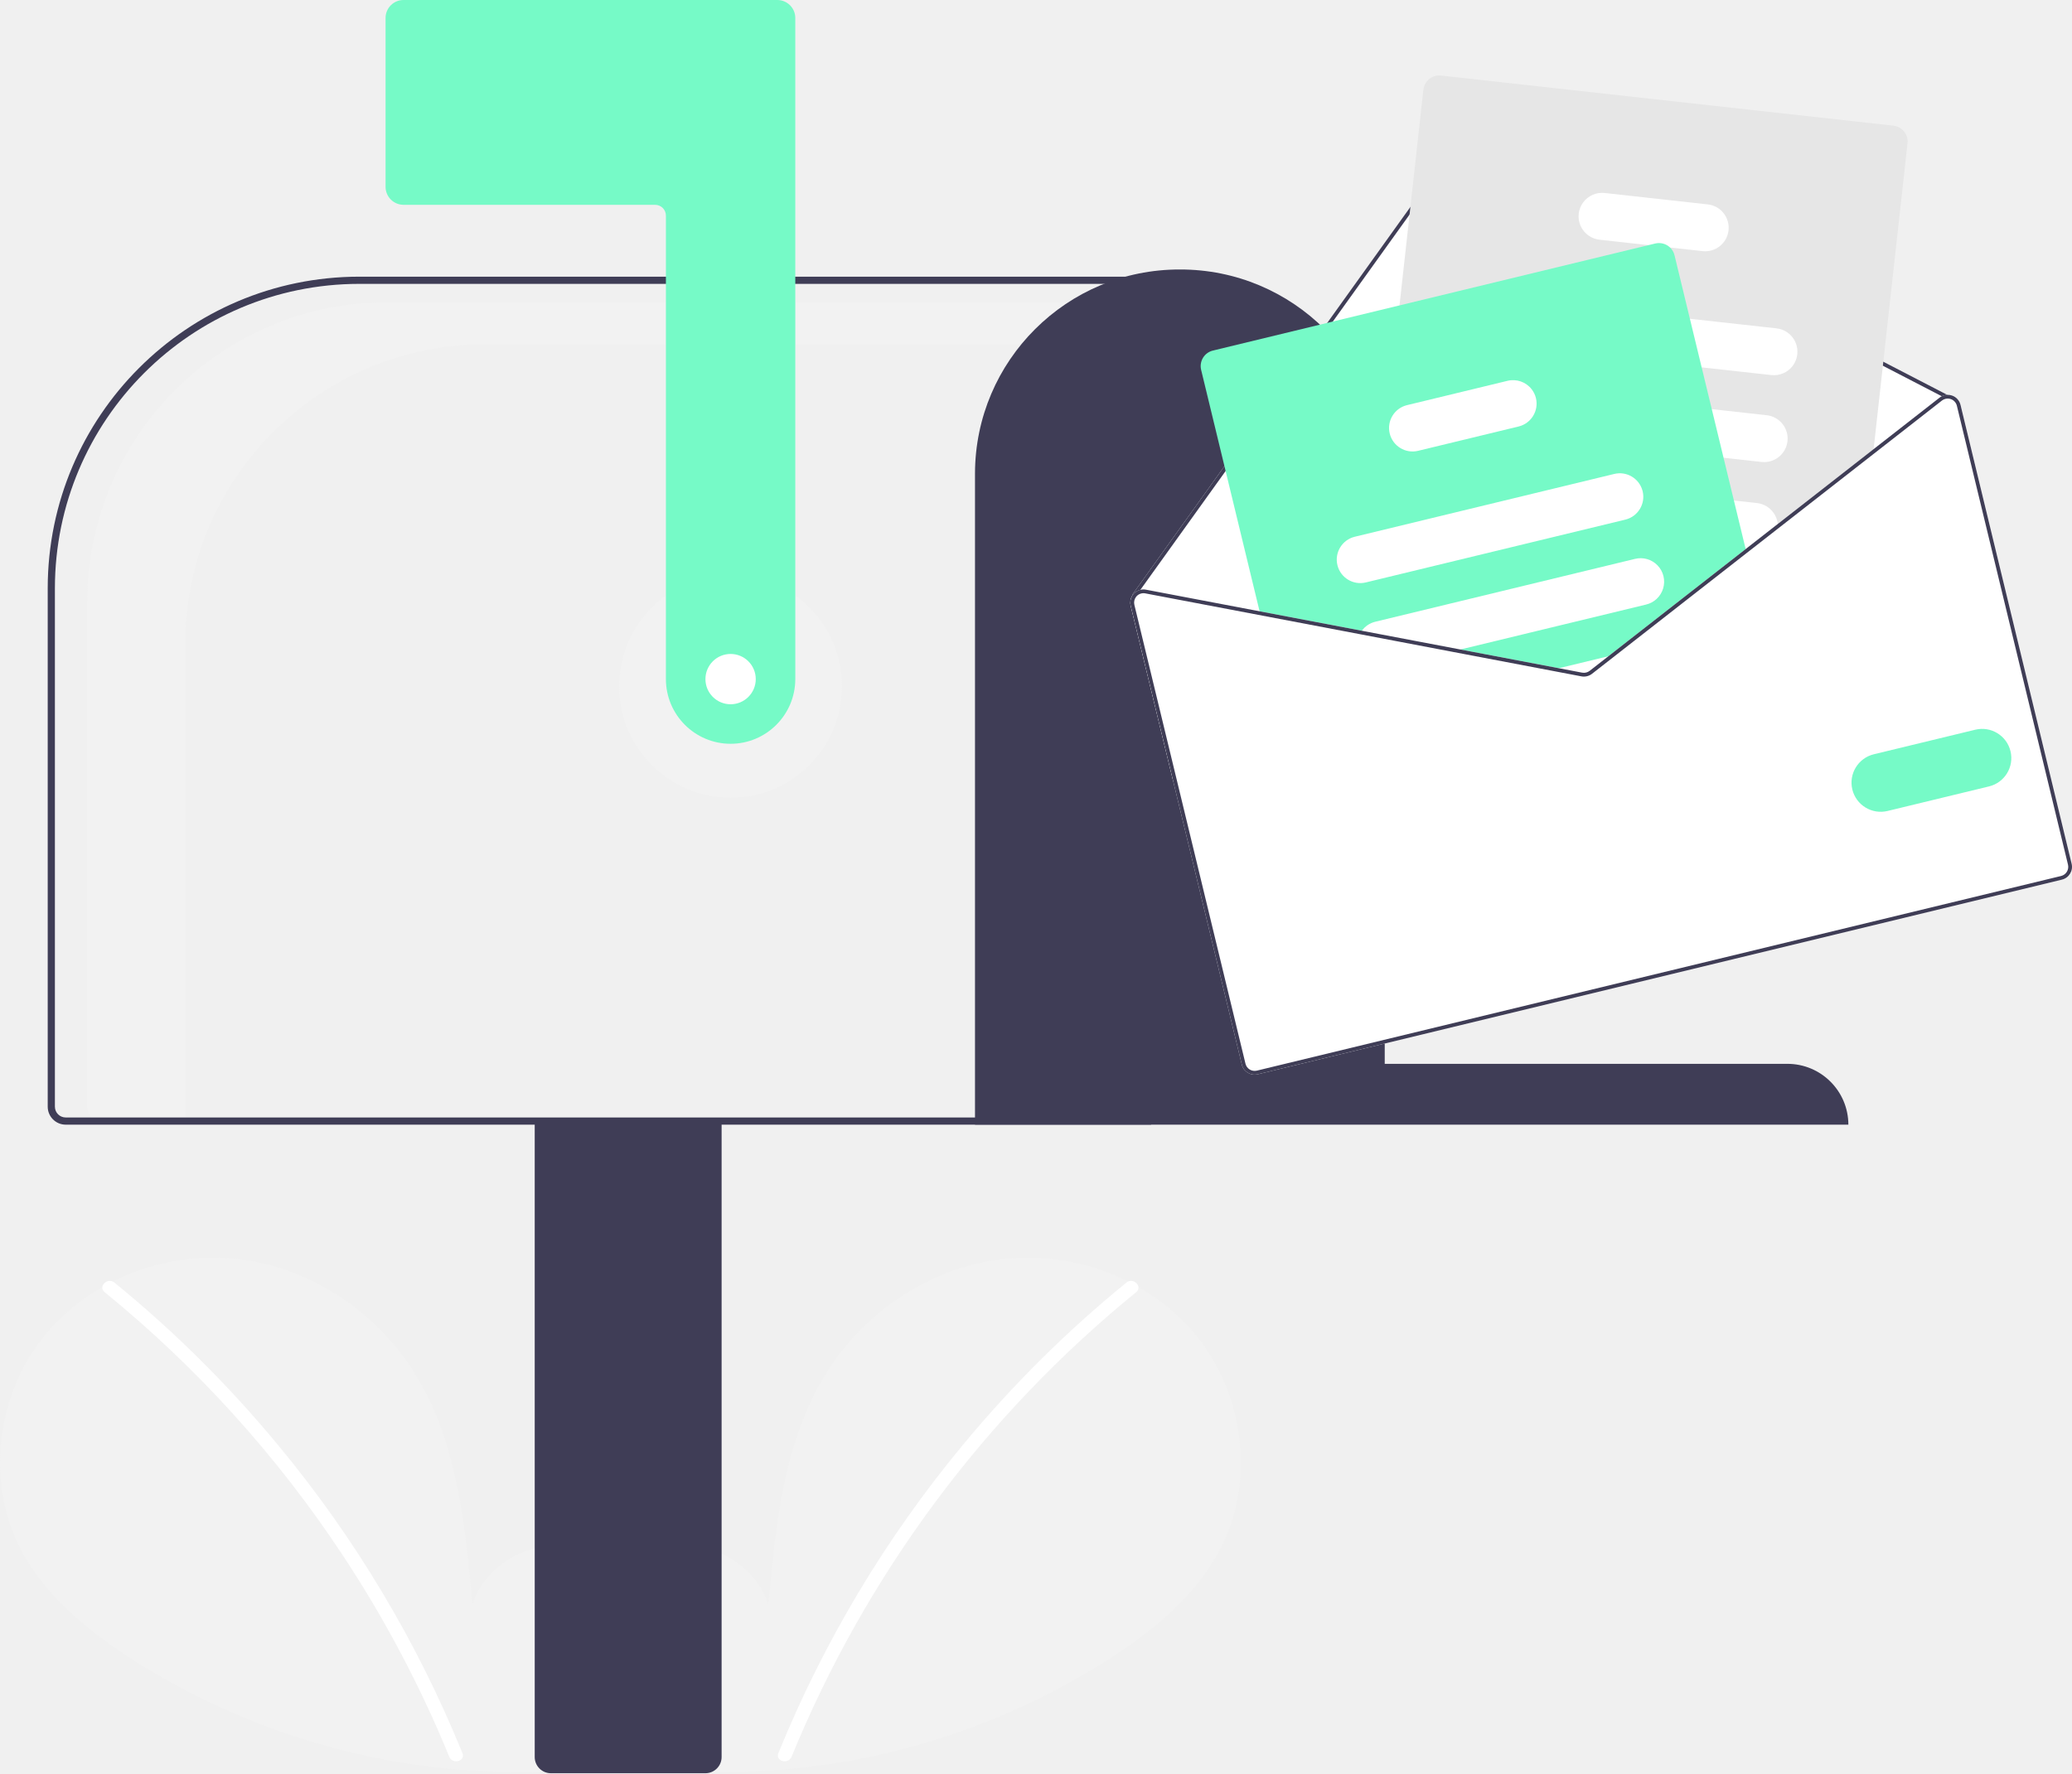
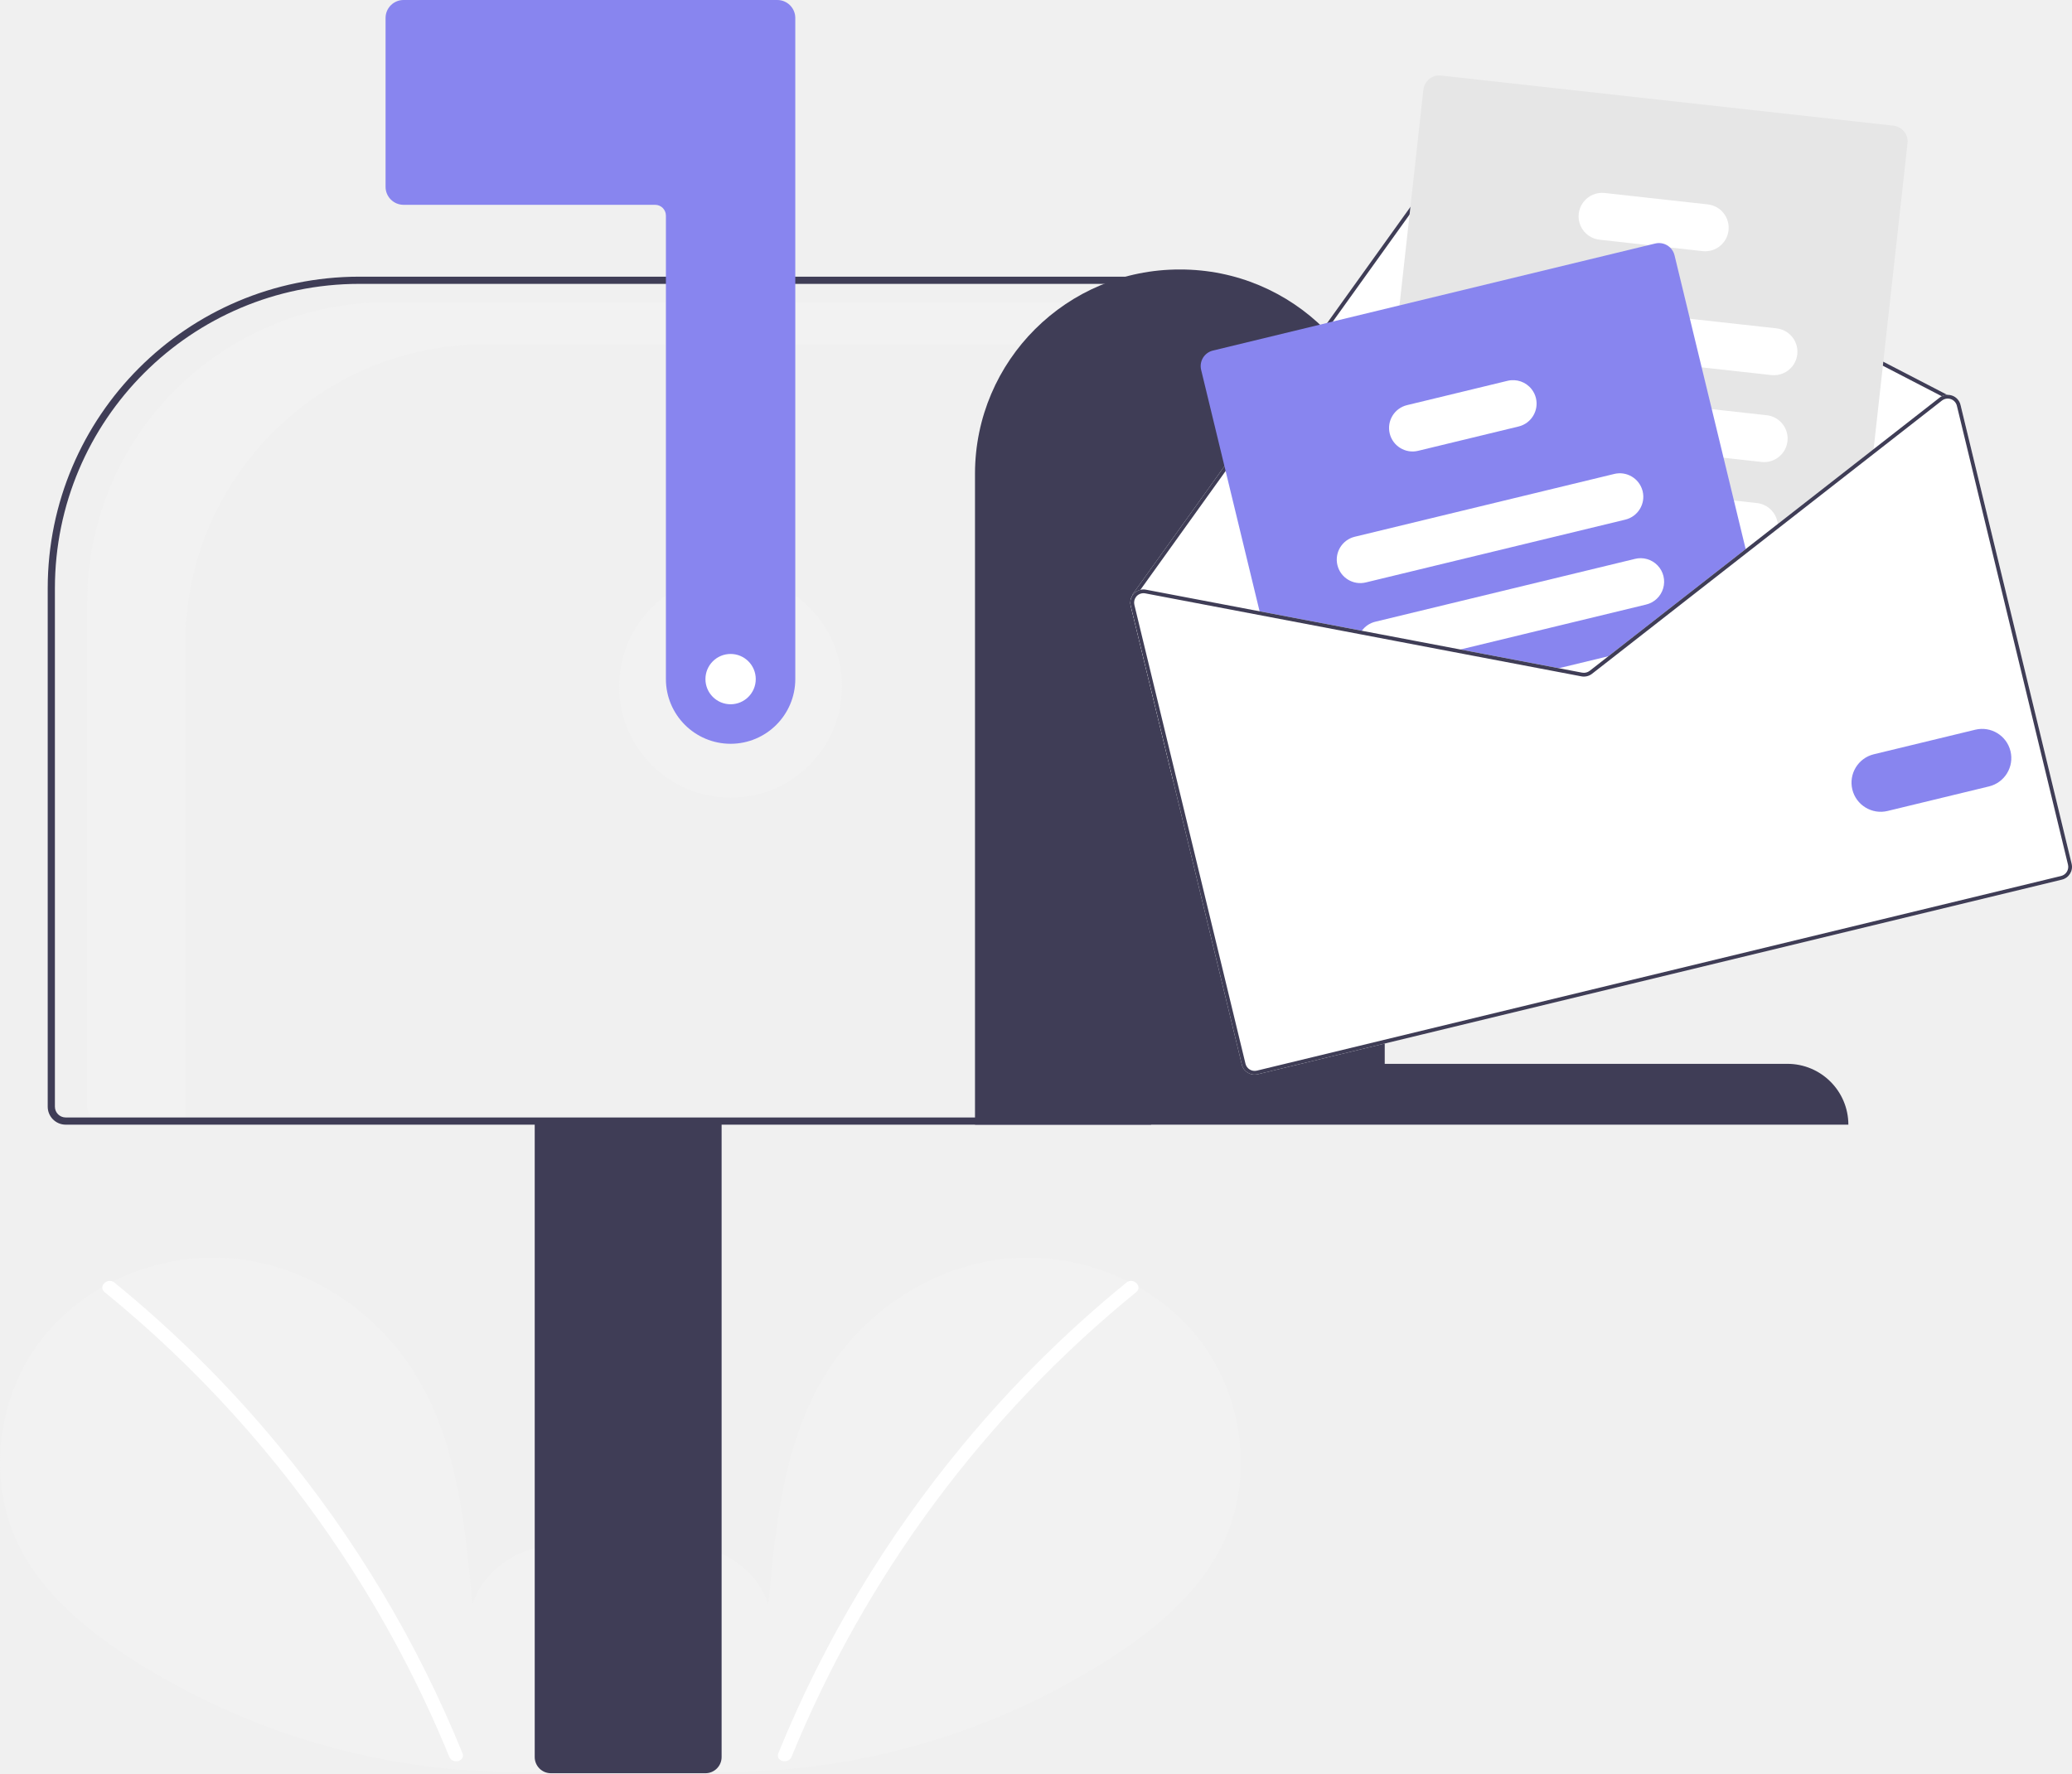
<svg xmlns="http://www.w3.org/2000/svg" id="a063a011-c7fd-495c-af8f-4b3f764f6bd6" data-name="Layer 1" width="576.499" height="493.5" viewBox="0 0 576.499 493.5">
  <path d="M481.172,691.6c9.255-7.82,14.876-20.173,13.402-32.2s-10.605-23.082-22.449-25.636-25.345,4.516-28.943,16.085c-1.98-22.306-4.261-45.547-16.12-64.542-10.738-17.2-29.337-29.507-49.494-31.709s-41.38,6.114-53.951,22.024-15.649,39.039-6.845,57.305c6.486,13.456,18.436,23.47,30.956,31.616a199.786,199.786,0,0,0,136.641,29.893" transform="translate(-311.7504 -203.25)" fill="#f2f2f2" />
  <path d="M343.55,560.174A326.879,326.879,0,0,1,389.104,605.409a327.833,327.833,0,0,1,51.308,85.741c.924,2.264-2.752,3.25-3.666,1.011a324.462,324.462,0,0,0-29.647-56.094,325.7,325.7,0,0,0-66.237-73.205c-1.898-1.546.806-4.221,2.688-2.688Z" transform="translate(-311.7504 -203.25)" fill="#fff" />
  <path d="M487.565,691.6c-9.255-7.82-14.876-20.173-13.402-32.2s10.605-23.082,22.449-25.636,25.345,4.516,28.943,16.085c1.98-22.306,4.261-45.547,16.12-64.542,10.738-17.2,29.337-29.507,49.494-31.709s41.38,6.114,53.951,22.024,15.649,39.039,6.845,57.305c-6.486,13.456-18.436,23.47-30.956,31.616a199.786,199.786,0,0,1-136.641,29.893" transform="translate(-311.7504 -203.25)" fill="#f2f2f2" />
  <path d="M625.187,560.174A326.879,326.879,0,0,0,579.633,605.409a327.833,327.833,0,0,0-51.308,85.741c-.924,2.264,2.752,3.25,3.666,1.011a325.987,325.987,0,0,1,95.884-129.299c1.898-1.546-.806-4.221-2.688-2.688Z" transform="translate(-311.7504 -203.25)" fill="#fff" />
  <circle cx="203.277" cy="191" r="31" fill="#f2f2f2" />
  <path d="M419.446,287.388H633.027V299.073H446.711a83.418,83.418,0,0,0-83.419,83.418V515.25H339.922a3.895,3.895,0,0,1-3.895-3.895V370.806A83.418,83.418,0,0,1,419.446,287.388Z" transform="translate(-311.7504 -203.25)" fill="#f2f2f2" />
  <path d="M460.527,692.25V514.75h52v177.5a4.505,4.505,0,0,1-4.5,4.5h-43A4.505,4.505,0,0,1,460.527,692.25Z" transform="translate(-311.7504 -203.25)" fill="#3f3d56" />
  <path d="M325.027,511.25V366.916A86.764,86.764,0,0,1,411.692,280.25H632.027v236h-302A5.006,5.006,0,0,1,325.027,511.25Zm305-229H411.692a84.761,84.761,0,0,0-84.665,84.666V511.25a3.003,3.003,0,0,0,3,3h300Z" transform="translate(-311.7504 -203.25)" fill="#3f3d56" />
-   <path d="M515.027,410.25a18.02,18.02,0,0,1-18-18v-129a3.003,3.003,0,0,0-3-3h-70a5.006,5.006,0,0,1-5-5v-47a5.006,5.006,0,0,1,5-5h104a5.006,5.006,0,0,1,5,5v184A18.02,18.02,0,0,1,515.027,410.25Z" transform="translate(-311.7504 -203.25)" fill="#76fac7" />
+   <path d="M515.027,410.25a18.02,18.02,0,0,1-18-18v-129a3.003,3.003,0,0,0-3-3h-70a5.006,5.006,0,0,1-5-5v-47a5.006,5.006,0,0,1,5-5h104a5.006,5.006,0,0,1,5,5v184A18.02,18.02,0,0,1,515.027,410.25Z" transform="translate(-311.7504 -203.25)" fill="#8885ef" />
  <path d="M640.027,278.25h0a56.881,56.881,0,0,1,57,56.761V499.321h112a16.965,16.965,0,0,1,17,16.929h-243V335.011A56.881,56.881,0,0,1,640.027,278.25Z" transform="translate(-311.7504 -203.25)" fill="#3f3d56" />
  <path d="M626.349,371.817l11.803,48.756L869.033,364.682l-11.803-48.756a3.638,3.638,0,0,0-2.358-2.595,3.594,3.594,0,0,0-1.334-.201L720.079,244.028a3.682,3.682,0,0,0-4.656,1.119l-64.32,89.694L626.855,368.664a.514.514,0,0,0-.089.418A3.642,3.642,0,0,0,626.349,371.817Z" transform="translate(-311.7504 -203.25)" fill="#fff" />
  <path d="M626.766,369.082a.49.49,0,0,0,.203.316.559.559,0,0,0,.433.086.536.536,0,0,0,.299-.207l.083-.115,1.263-1.766,22.929-31.964,64.301-89.673a2.62,2.62,0,0,1,3.322-.796l132.425,68.567,1.188.617a1.292,1.292,0,0,0,.147.052,1.615,1.615,0,0,1,.271-.026.514.514,0,0,0,.29-.245.524.524,0,0,0-.219-.709l-.164-.087L720.079,244.028a3.682,3.682,0,0,0-4.656,1.119l-64.32,89.694L626.855,368.664A.514.514,0,0,0,626.766,369.082Z" transform="translate(-311.7504 -203.25)" fill="#3f3d56" />
  <path d="M696.107,374.054l5.139.57,38.143,4.225,25.286,2.799,1.494.166,31.552-24.645,1.209-.944,7.452-5.82,26.514-20.706.159-1.454,9.43-85.114a4.454,4.454,0,0,0-3.929-4.912L712.7,224.278a4.456,4.456,0,0,0-4.912,3.929L701.138,288.244l-3.689,33.286L694.149,351.309l-1.53,13.829-.446,4.006A4.457,4.457,0,0,0,696.107,374.054Z" transform="translate(-311.7504 -203.25)" fill="#e6e6e6" />
  <path d="M730.692,299.448l54.517,6.038,19.334,2.141a6.54,6.54,0,1,0,1.44-13l-24.047-2.663-49.799-5.522a6.543,6.543,0,0,0-1.444,13.006Z" transform="translate(-311.7504 -203.25)" fill="#fff" />
  <path d="M727.588,323.564c.141.025.281.05.425.064l63.285,7.011,10.566,1.173a6.542,6.542,0,0,0,1.439-13.005l-15.278-1.69-50.13-5.555-8.436-.935a6.539,6.539,0,0,0-1.87,12.937Z" transform="translate(-311.7504 -203.25)" fill="#fff" />
  <path d="M720.426,344.948a6.539,6.539,0,0,0,4.88,3.125l25.939,2.873,46.197,5.118.01-.002,1.477.165,7.452-5.82a6.471,6.471,0,0,0,.001-1.33,6.555,6.555,0,0,0-5.787-5.824l-6.417-.713-25.457-2.817-18.317-2.031-23.66-2.622a6.54,6.54,0,0,0-6.319,9.88Z" transform="translate(-311.7504 -203.25)" fill="#fff" />
  <path d="M756.859,269.97l13.564,1.502,5.991.665,9.05,1.002a6.542,6.542,0,0,0,1.439-13.005l-28.599-3.165a6.541,6.541,0,1,0-1.445,13.001Z" transform="translate(-311.7504 -203.25)" fill="#fff" />
-   <path d="M645.944,306.182l16.537,68.314,27.601,5.248,25.532,4.861,27.394,5.212,8.753,1.666a3.673,3.673,0,0,0,2.94-.712l7.022-5.485,4.446-3.472,31.552-24.645-20.062-82.874a4.403,4.403,0,0,0-1.244-2.159,4.449,4.449,0,0,0-4.125-1.117L649.22,300.813A4.45,4.45,0,0,0,645.944,306.182Z" transform="translate(-311.7504 -203.25)" fill="#76fac7" />
+   <path d="M645.944,306.182l16.537,68.314,27.601,5.248,25.532,4.861,27.394,5.212,8.753,1.666a3.673,3.673,0,0,0,2.94-.712l7.022-5.485,4.446-3.472,31.552-24.645-20.062-82.874a4.403,4.403,0,0,0-1.244-2.159,4.449,4.449,0,0,0-4.125-1.117L649.22,300.813A4.45,4.45,0,0,0,645.944,306.182Z" transform="translate(-311.7504 -203.25)" fill="#8885ef" />
  <path d="M683.864,360.528a6.546,6.546,0,0,0,7.896,4.818l72.214-17.482a6.55,6.55,0,0,0,4.818-7.896,2.1,2.1,0,0,0-.07-.247,6.539,6.539,0,0,0-7.825-4.571l-72.214,17.482A6.546,6.546,0,0,0,683.864,360.528Z" transform="translate(-311.7504 -203.25)" fill="#fff" />
  <path d="M690.082,379.744l25.532,4.861L769.699,371.512a6.541,6.541,0,1,0-3.078-12.714l-72.214,17.482a6.494,6.494,0,0,0-3.747,2.511A6.583,6.583,0,0,0,690.082,379.744Z" transform="translate(-311.7504 -203.25)" fill="#fff" />
  <path d="M743.008,389.817l8.753,1.666a3.673,3.673,0,0,0,2.94-.712l7.022-5.485Z" transform="translate(-311.7504 -203.25)" fill="#fff" />
  <path d="M698.415,323.897a6.546,6.546,0,0,0,7.896,4.818l27.97-6.771a6.55,6.55,0,0,0,4.818-7.896,6.466,6.466,0,0,0-1.205-2.486,6.545,6.545,0,0,0-6.691-2.332l-27.97,6.771a6.541,6.541,0,0,0-4.818,7.896Z" transform="translate(-311.7504 -203.25)" fill="#fff" />
  <path d="M715.612,384.604l27.398,5.214,8.75,1.666a3.689,3.689,0,0,0,2.938-.711l7.027-5.486-2.466.597-5.206,4.061a2.636,2.636,0,0,1-2.099.508l-6.479-1.232-27.398-5.214Zm81.838-28.539.267,1.102,1.215-.945Zm-81.838,28.539,27.398,5.214,8.75,1.666a3.689,3.689,0,0,0,2.938-.711l7.027-5.486-2.466.597-5.206,4.061a2.636,2.636,0,0,1-2.099.508l-6.479-1.232-27.398-5.214Zm0,0,27.398,5.214,8.75,1.666a3.689,3.689,0,0,0,2.938-.711l7.027-5.486-2.466.597-5.206,4.061a2.636,2.636,0,0,1-2.099.508l-6.479-1.232-27.398-5.214Zm-89.263-12.787,30.916,127.71a3.667,3.667,0,0,0,4.422,2.698l223.761-54.168a3.666,3.666,0,0,0,2.698-4.422l-30.916-127.71a3.638,3.638,0,0,0-2.358-2.595,3.594,3.594,0,0,0-1.334-.201,3.458,3.458,0,0,0-1.514.398,3.179,3.179,0,0,0-.607.377l-18.364,14.34-26.67,20.833-8.935,6.979.002.008-.008.002-32.766,25.578-5.417,4.239-5.206,4.061a2.636,2.636,0,0,1-2.099.508l-6.479-1.232-27.398-5.214L690.656,378.792,630.595,367.362a3.59,3.59,0,0,0-1.547.033,3.67,3.67,0,0,0-1.788,1.036,4.111,4.111,0,0,0-.493.651A3.642,3.642,0,0,0,626.349,371.817Zm89.263,12.787,27.398,5.214,8.75,1.666a3.689,3.689,0,0,0,2.938-.711l7.027-5.486-2.466.597-5.206,4.061a2.636,2.636,0,0,1-2.099.508l-6.479-1.232-27.398-5.214Zm0,0,27.398,5.214,8.75,1.666a3.689,3.689,0,0,0,2.938-.711l7.027-5.486-2.466.597-5.206,4.061a2.636,2.636,0,0,1-2.099.508l-6.479-1.232-27.398-5.214Zm0,0,27.398,5.214,8.75,1.666a3.689,3.689,0,0,0,2.938-.711l7.027-5.486-2.466.597-5.206,4.061a2.636,2.636,0,0,1-2.099.508l-6.479-1.232-27.398-5.214Z" transform="translate(-311.7504 -203.25)" fill="#fff" />
  <path d="M715.612,384.604l27.398,5.214,8.75,1.666a3.689,3.689,0,0,0,2.938-.711l7.027-5.486-2.466.597-5.206,4.061a2.636,2.636,0,0,1-2.099.508l-6.479-1.232-27.398-5.214Zm81.838-28.539.267,1.102,1.215-.945Zm-81.838,28.539,27.398,5.214,8.75,1.666a3.689,3.689,0,0,0,2.938-.711l7.027-5.486-2.466.597-5.206,4.061a2.636,2.636,0,0,1-2.099.508l-6.479-1.232-27.398-5.214Zm0,0,27.398,5.214,8.75,1.666a3.689,3.689,0,0,0,2.938-.711l7.027-5.486-2.466.597-5.206,4.061a2.636,2.636,0,0,1-2.099.508l-6.479-1.232-27.398-5.214ZM627.785,369.161l.136.102c.023-.037.062-.071.092-.11a2.643,2.643,0,0,1,2.385-.768l59.686,11.354,25.528,4.865,27.398,5.214,8.75,1.666a3.689,3.689,0,0,0,2.938-.711l7.027-5.486-2.466.597-5.206,4.061a2.636,2.636,0,0,1-2.099.508l-6.479-1.232-27.398-5.214L690.656,378.792,630.595,367.362a3.59,3.59,0,0,0-1.547.033Zm-1.436,2.657,30.916,127.71a3.667,3.667,0,0,0,4.422,2.698l223.761-54.168a3.666,3.666,0,0,0,2.698-4.422l-30.916-127.71a3.638,3.638,0,0,0-2.358-2.595,3.594,3.594,0,0,0-1.334-.201,3.458,3.458,0,0,0-1.514.398,3.179,3.179,0,0,0-.607.377l-18.364,14.34-26.67,20.833-8.935,6.979.002.008-.008.002-32.766,25.578-5.417,4.239-5.206,4.061a2.636,2.636,0,0,1-2.099.508l-6.479-1.232-27.398-5.214L690.656,378.792,630.595,367.362a3.59,3.59,0,0,0-1.547.033,3.67,3.67,0,0,0-1.788,1.036,4.111,4.111,0,0,0-.493.651A3.642,3.642,0,0,0,626.349,371.817Zm1.02-.247a2.598,2.598,0,0,1,.462-2.191.341.341,0,0,1,.091-.117c.023-.037.062-.071.092-.11a2.643,2.643,0,0,1,2.385-.768l59.686,11.354,25.528,4.865,27.398,5.214,8.75,1.666a3.689,3.689,0,0,0,2.938-.711l7.027-5.486,4.444-3.472,31.547-24.648,1.215-.945,7.447-5.817,26.518-20.709,19.171-14.972a2.604,2.604,0,0,1,.987-.477,1.997,1.997,0,0,1,.305-.05,1.615,1.615,0,0,1,.271-.026,2.679,2.679,0,0,1,.901.147,2.625,2.625,0,0,1,1.686,1.853l30.916,127.71a2.62,2.62,0,0,1-1.931,3.165L661.442,501.214a2.618,2.618,0,0,1-3.158-1.933Zm88.244,13.034,27.398,5.214,8.75,1.666a3.689,3.689,0,0,0,2.938-.711l7.027-5.486-2.466.597-5.206,4.061a2.636,2.636,0,0,1-2.099.508l-6.479-1.232-27.398-5.214Zm0,0,27.398,5.214,8.75,1.666a3.689,3.689,0,0,0,2.938-.711l7.027-5.486-2.466.597-5.206,4.061a2.636,2.636,0,0,1-2.099.508l-6.479-1.232-27.398-5.214Zm0,0,27.398,5.214,8.75,1.666a3.689,3.689,0,0,0,2.938-.711l7.027-5.486-2.466.597-5.206,4.061a2.636,2.636,0,0,1-2.099.508l-6.479-1.232-27.398-5.214Z" transform="translate(-311.7504 -203.25)" fill="#3f3d56" />
-   <path d="M827.129,422.967a8.128,8.128,0,0,1,5.981-9.801l28.242-6.837a8.119,8.119,0,0,1,3.821,15.782l-28.242,6.837A8.128,8.128,0,0,1,827.129,422.967Z" transform="translate(-311.7504 -203.25)" fill="#76fac7" />
+   <path d="M827.129,422.967a8.128,8.128,0,0,1,5.981-9.801l28.242-6.837a8.119,8.119,0,0,1,3.821,15.782l-28.242,6.837A8.128,8.128,0,0,1,827.129,422.967Z" transform="translate(-311.7504 -203.25)" fill="#8885ef" />
  <circle cx="203.277" cy="189" r="7" fill="#fff" />
</svg>
